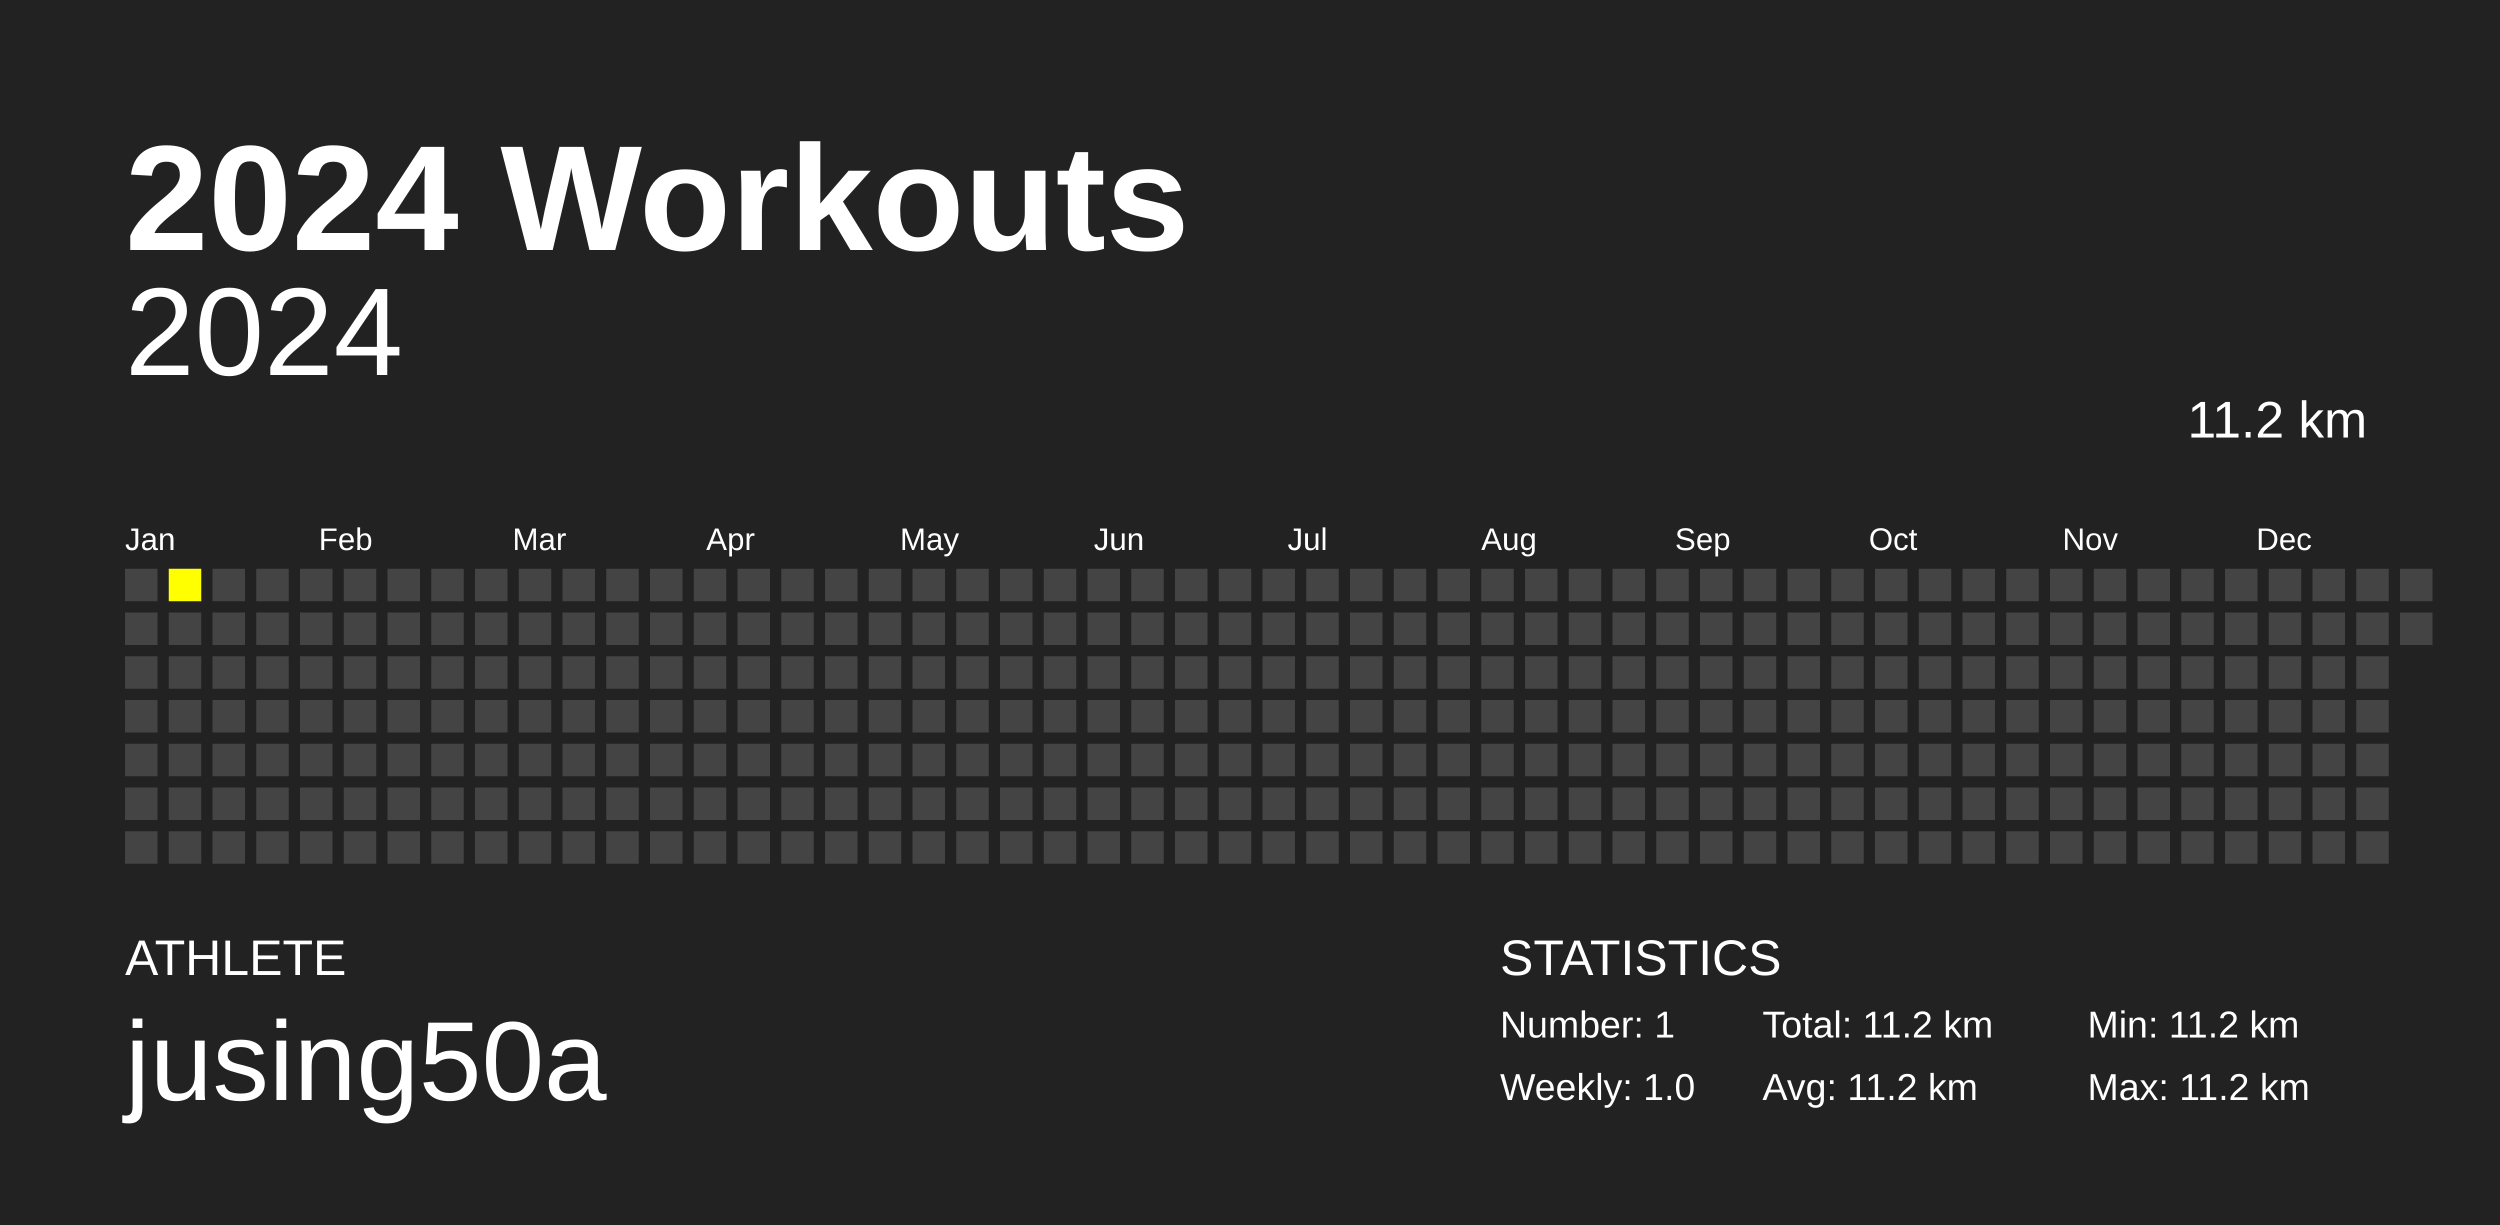
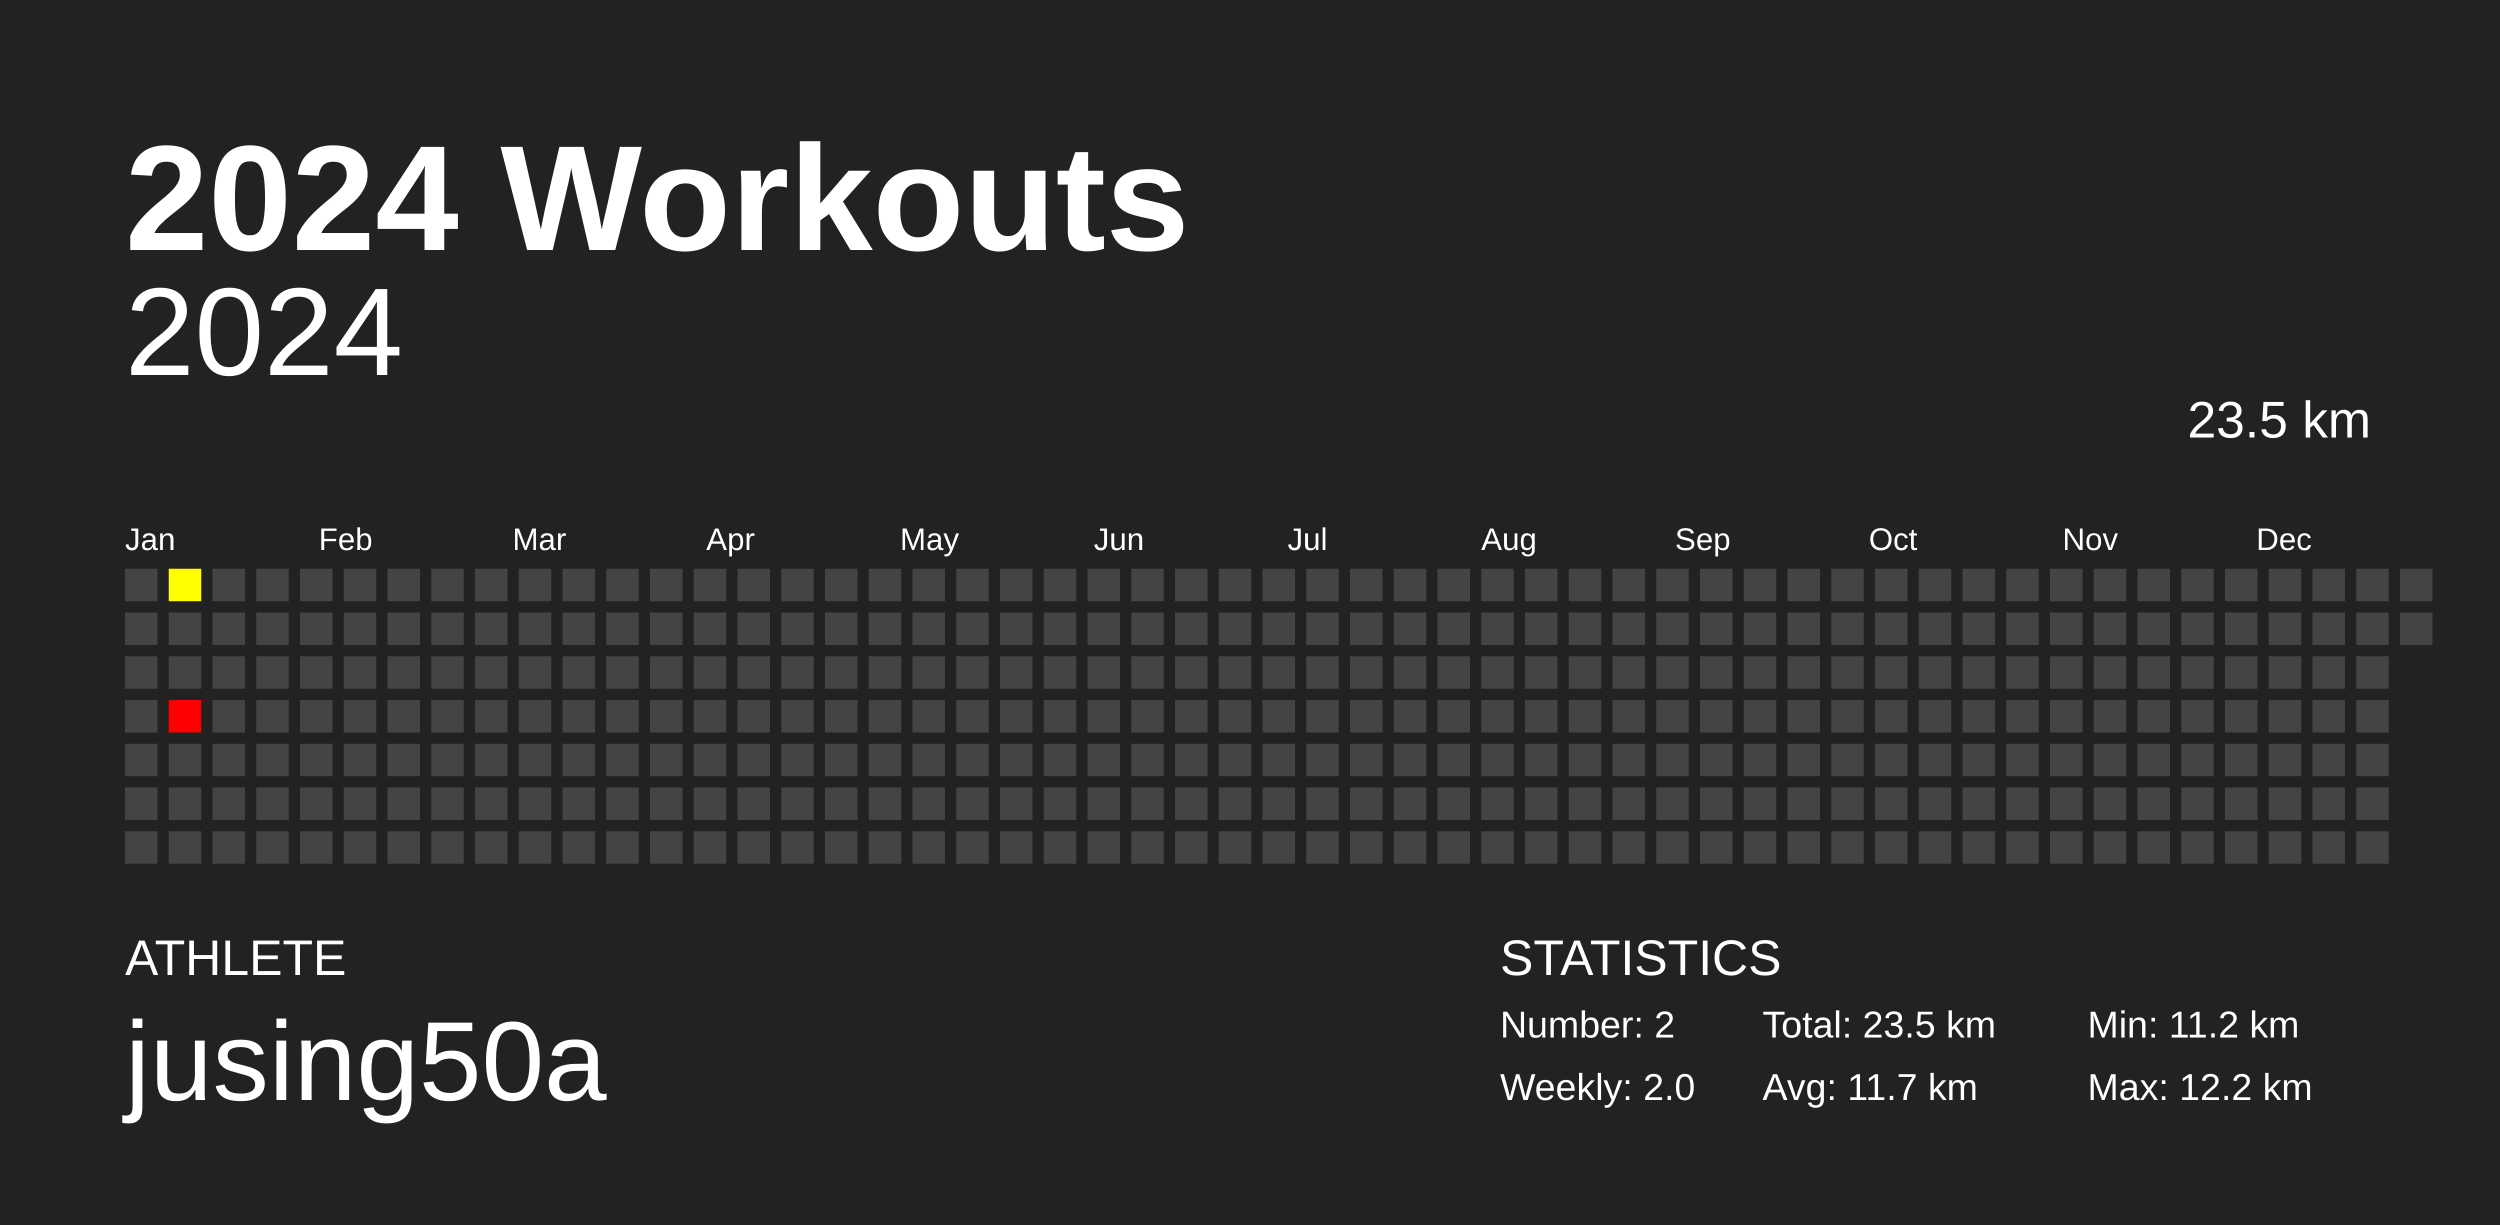
<svg xmlns="http://www.w3.org/2000/svg" baseProfile="full" height="98mm" version="1.1" viewBox="0,0,200,98" width="200mm">
  <defs />
  <rect fill="#222222" height="98" width="200" x="0" y="0" />
  <text fill="#FFFFFF" style="font-size:12px; font-family:Arial; font-weight:bold;" x="10" y="20">2024 Workouts</text>
  <text fill="#FFFFFF" style="font-size:4px; font-family:Arial" x="10" y="78">ATHLETE</text>
  <text fill="#FFFFFF" style="font-size:9px; font-family:Arial" x="10" y="88">jusing50a</text>
  <text fill="#FFFFFF" style="font-size:4px; font-family:Arial" x="120" y="78">STATISTICS</text>
-   <text fill="#FFFFFF" style="font-size:3px; font-family:Arial" x="120" y="83">Number: 1</text>
-   <text fill="#FFFFFF" style="font-size:3px; font-family:Arial" x="120" y="88">Weekly: 1.0</text>
-   <text fill="#FFFFFF" style="font-size:3px; font-family:Arial" x="141" y="83">Total: 11.2 km</text>
-   <text fill="#FFFFFF" style="font-size:3px; font-family:Arial" x="141" y="88">Avg: 11.2 km</text>
+   <text fill="#FFFFFF" style="font-size:3px; font-family:Arial" x="120" y="83">Number: 2</text>
+   <text fill="#FFFFFF" style="font-size:3px; font-family:Arial" x="120" y="88">Weekly: 2.0</text>
+   <text fill="#FFFFFF" style="font-size:3px; font-family:Arial" x="141" y="83">Total: 23.5 km</text>
+   <text fill="#FFFFFF" style="font-size:3px; font-family:Arial" x="141" y="88">Avg: 11.7 km</text>
  <text fill="#FFFFFF" style="font-size:3px; font-family:Arial" x="167" y="83">Min: 11.2 km</text>
-   <text fill="#FFFFFF" style="font-size:3px; font-family:Arial" x="167" y="88">Max: 11.2 km</text>
+   <text fill="#FFFFFF" style="font-size:3px; font-family:Arial" x="167" y="88">Max: 12.2 km</text>
  <text alignment-baseline="hanging" fill="#FFFFFF" style="font-size:10.0px; font-family:Arial;" x="10" y="30">2024</text>
-   <text alignment-baseline="hanging" fill="#FFFFFF" style="font-size:4.125px; font-family:Arial;" x="175" y="35">11.2 km</text>
+   <text alignment-baseline="hanging" fill="#FFFFFF" style="font-size:4.125px; font-family:Arial;" x="175" y="35">23.5 km</text>
  <text fill="#FFFFFF" style="font-size:2.5px; font-family:Arial" x="10.0" y="44">Jan</text>
  <text fill="#FFFFFF" style="font-size:2.5px; font-family:Arial" x="25.5" y="44">Feb</text>
  <text fill="#FFFFFF" style="font-size:2.5px; font-family:Arial" x="41.0" y="44">Mar</text>
  <text fill="#FFFFFF" style="font-size:2.5px; font-family:Arial" x="56.5" y="44">Apr</text>
  <text fill="#FFFFFF" style="font-size:2.5px; font-family:Arial" x="72.0" y="44">May</text>
  <text fill="#FFFFFF" style="font-size:2.5px; font-family:Arial" x="87.5" y="44">Jun</text>
  <text fill="#FFFFFF" style="font-size:2.5px; font-family:Arial" x="103.0" y="44">Jul</text>
  <text fill="#FFFFFF" style="font-size:2.5px; font-family:Arial" x="118.5" y="44">Aug</text>
  <text fill="#FFFFFF" style="font-size:2.5px; font-family:Arial" x="134.0" y="44">Sep</text>
  <text fill="#FFFFFF" style="font-size:2.5px; font-family:Arial" x="149.5" y="44">Oct</text>
  <text fill="#FFFFFF" style="font-size:2.5px; font-family:Arial" x="165.0" y="44">Nov</text>
  <text fill="#FFFFFF" style="font-size:2.5px; font-family:Arial" x="180.5" y="44">Dec</text>
  <rect fill="#444444" height="2.6" width="2.6" x="10.0" y="45.5" />
  <rect fill="#444444" height="2.6" width="2.6" x="10.0" y="49.0" />
  <rect fill="#444444" height="2.6" width="2.6" x="10.0" y="52.5" />
  <rect fill="#444444" height="2.6" width="2.6" x="10.0" y="56.0" />
  <rect fill="#444444" height="2.6" width="2.6" x="10.0" y="59.5" />
  <rect fill="#444444" height="2.6" width="2.6" x="10.0" y="63.0" />
  <rect fill="#444444" height="2.6" width="2.6" x="10.0" y="66.5" />
-   <rect fill="yellow" height="2.6" width="2.6" x="13.5" y="45.5" />
+   <rect fill="#ffff00" height="2.6" width="2.6" x="13.5" y="45.5" />
  <rect fill="#444444" height="2.6" width="2.6" x="13.5" y="49.0" />
  <rect fill="#444444" height="2.6" width="2.6" x="13.5" y="52.5" />
-   <rect fill="#444444" height="2.6" width="2.6" x="13.5" y="56.0" />
+   <rect fill="#ff0000" height="2.6" width="2.6" x="13.5" y="56.0" />
  <rect fill="#444444" height="2.6" width="2.6" x="13.5" y="59.5" />
  <rect fill="#444444" height="2.6" width="2.6" x="13.5" y="63.0" />
  <rect fill="#444444" height="2.6" width="2.6" x="13.5" y="66.5" />
  <rect fill="#444444" height="2.6" width="2.6" x="17.0" y="45.5" />
  <rect fill="#444444" height="2.6" width="2.6" x="17.0" y="49.0" />
  <rect fill="#444444" height="2.6" width="2.6" x="17.0" y="52.5" />
  <rect fill="#444444" height="2.6" width="2.6" x="17.0" y="56.0" />
  <rect fill="#444444" height="2.6" width="2.6" x="17.0" y="59.5" />
  <rect fill="#444444" height="2.6" width="2.6" x="17.0" y="63.0" />
  <rect fill="#444444" height="2.6" width="2.6" x="17.0" y="66.5" />
  <rect fill="#444444" height="2.6" width="2.6" x="20.5" y="45.5" />
  <rect fill="#444444" height="2.6" width="2.6" x="20.5" y="49.0" />
  <rect fill="#444444" height="2.6" width="2.6" x="20.5" y="52.5" />
  <rect fill="#444444" height="2.6" width="2.6" x="20.5" y="56.0" />
  <rect fill="#444444" height="2.6" width="2.6" x="20.5" y="59.5" />
  <rect fill="#444444" height="2.6" width="2.6" x="20.5" y="63.0" />
  <rect fill="#444444" height="2.6" width="2.6" x="20.5" y="66.5" />
  <rect fill="#444444" height="2.6" width="2.6" x="24.0" y="45.5" />
  <rect fill="#444444" height="2.6" width="2.6" x="24.0" y="49.0" />
  <rect fill="#444444" height="2.6" width="2.6" x="24.0" y="52.5" />
  <rect fill="#444444" height="2.6" width="2.6" x="24.0" y="56.0" />
  <rect fill="#444444" height="2.6" width="2.6" x="24.0" y="59.5" />
  <rect fill="#444444" height="2.6" width="2.6" x="24.0" y="63.0" />
  <rect fill="#444444" height="2.6" width="2.6" x="24.0" y="66.5" />
  <rect fill="#444444" height="2.6" width="2.6" x="27.5" y="45.5" />
  <rect fill="#444444" height="2.6" width="2.6" x="27.5" y="49.0" />
  <rect fill="#444444" height="2.6" width="2.6" x="27.5" y="52.5" />
  <rect fill="#444444" height="2.6" width="2.6" x="27.5" y="56.0" />
  <rect fill="#444444" height="2.6" width="2.6" x="27.5" y="59.5" />
  <rect fill="#444444" height="2.6" width="2.6" x="27.5" y="63.0" />
  <rect fill="#444444" height="2.6" width="2.6" x="27.5" y="66.5" />
  <rect fill="#444444" height="2.6" width="2.6" x="31.0" y="45.5" />
  <rect fill="#444444" height="2.6" width="2.6" x="31.0" y="49.0" />
  <rect fill="#444444" height="2.6" width="2.6" x="31.0" y="52.5" />
  <rect fill="#444444" height="2.6" width="2.6" x="31.0" y="56.0" />
  <rect fill="#444444" height="2.6" width="2.6" x="31.0" y="59.5" />
  <rect fill="#444444" height="2.6" width="2.6" x="31.0" y="63.0" />
  <rect fill="#444444" height="2.6" width="2.6" x="31.0" y="66.5" />
  <rect fill="#444444" height="2.6" width="2.6" x="34.5" y="45.5" />
  <rect fill="#444444" height="2.6" width="2.6" x="34.5" y="49.0" />
  <rect fill="#444444" height="2.6" width="2.6" x="34.5" y="52.5" />
  <rect fill="#444444" height="2.6" width="2.6" x="34.5" y="56.0" />
  <rect fill="#444444" height="2.6" width="2.6" x="34.5" y="59.5" />
  <rect fill="#444444" height="2.6" width="2.6" x="34.5" y="63.0" />
  <rect fill="#444444" height="2.6" width="2.6" x="34.5" y="66.5" />
  <rect fill="#444444" height="2.6" width="2.6" x="38.0" y="45.5" />
  <rect fill="#444444" height="2.6" width="2.6" x="38.0" y="49.0" />
  <rect fill="#444444" height="2.6" width="2.6" x="38.0" y="52.5" />
  <rect fill="#444444" height="2.6" width="2.6" x="38.0" y="56.0" />
  <rect fill="#444444" height="2.6" width="2.6" x="38.0" y="59.5" />
  <rect fill="#444444" height="2.6" width="2.6" x="38.0" y="63.0" />
  <rect fill="#444444" height="2.6" width="2.6" x="38.0" y="66.5" />
  <rect fill="#444444" height="2.6" width="2.6" x="41.5" y="45.5" />
  <rect fill="#444444" height="2.6" width="2.6" x="41.5" y="49.0" />
  <rect fill="#444444" height="2.6" width="2.6" x="41.5" y="52.5" />
  <rect fill="#444444" height="2.6" width="2.6" x="41.5" y="56.0" />
  <rect fill="#444444" height="2.6" width="2.6" x="41.5" y="59.5" />
  <rect fill="#444444" height="2.6" width="2.6" x="41.5" y="63.0" />
  <rect fill="#444444" height="2.6" width="2.6" x="41.5" y="66.5" />
  <rect fill="#444444" height="2.6" width="2.6" x="45.0" y="45.5" />
  <rect fill="#444444" height="2.6" width="2.6" x="45.0" y="49.0" />
  <rect fill="#444444" height="2.6" width="2.6" x="45.0" y="52.5" />
  <rect fill="#444444" height="2.6" width="2.6" x="45.0" y="56.0" />
  <rect fill="#444444" height="2.6" width="2.6" x="45.0" y="59.5" />
  <rect fill="#444444" height="2.6" width="2.6" x="45.0" y="63.0" />
  <rect fill="#444444" height="2.6" width="2.6" x="45.0" y="66.5" />
  <rect fill="#444444" height="2.6" width="2.6" x="48.5" y="45.5" />
  <rect fill="#444444" height="2.6" width="2.6" x="48.5" y="49.0" />
  <rect fill="#444444" height="2.6" width="2.6" x="48.5" y="52.5" />
  <rect fill="#444444" height="2.6" width="2.6" x="48.5" y="56.0" />
  <rect fill="#444444" height="2.6" width="2.6" x="48.5" y="59.5" />
  <rect fill="#444444" height="2.6" width="2.6" x="48.5" y="63.0" />
  <rect fill="#444444" height="2.6" width="2.6" x="48.5" y="66.5" />
  <rect fill="#444444" height="2.6" width="2.6" x="52.0" y="45.5" />
  <rect fill="#444444" height="2.6" width="2.6" x="52.0" y="49.0" />
  <rect fill="#444444" height="2.6" width="2.6" x="52.0" y="52.5" />
  <rect fill="#444444" height="2.6" width="2.6" x="52.0" y="56.0" />
  <rect fill="#444444" height="2.6" width="2.6" x="52.0" y="59.5" />
  <rect fill="#444444" height="2.6" width="2.6" x="52.0" y="63.0" />
  <rect fill="#444444" height="2.6" width="2.6" x="52.0" y="66.5" />
  <rect fill="#444444" height="2.6" width="2.6" x="55.5" y="45.5" />
  <rect fill="#444444" height="2.6" width="2.6" x="55.5" y="49.0" />
  <rect fill="#444444" height="2.6" width="2.6" x="55.5" y="52.5" />
  <rect fill="#444444" height="2.6" width="2.6" x="55.5" y="56.0" />
  <rect fill="#444444" height="2.6" width="2.6" x="55.5" y="59.5" />
  <rect fill="#444444" height="2.6" width="2.6" x="55.5" y="63.0" />
  <rect fill="#444444" height="2.6" width="2.6" x="55.5" y="66.5" />
  <rect fill="#444444" height="2.6" width="2.6" x="59.0" y="45.5" />
  <rect fill="#444444" height="2.6" width="2.6" x="59.0" y="49.0" />
  <rect fill="#444444" height="2.6" width="2.6" x="59.0" y="52.5" />
  <rect fill="#444444" height="2.6" width="2.6" x="59.0" y="56.0" />
  <rect fill="#444444" height="2.6" width="2.6" x="59.0" y="59.5" />
  <rect fill="#444444" height="2.6" width="2.6" x="59.0" y="63.0" />
  <rect fill="#444444" height="2.6" width="2.6" x="59.0" y="66.5" />
  <rect fill="#444444" height="2.6" width="2.6" x="62.5" y="45.5" />
  <rect fill="#444444" height="2.6" width="2.6" x="62.5" y="49.0" />
  <rect fill="#444444" height="2.6" width="2.6" x="62.5" y="52.5" />
  <rect fill="#444444" height="2.6" width="2.6" x="62.5" y="56.0" />
  <rect fill="#444444" height="2.6" width="2.6" x="62.5" y="59.5" />
  <rect fill="#444444" height="2.6" width="2.6" x="62.5" y="63.0" />
  <rect fill="#444444" height="2.6" width="2.6" x="62.5" y="66.5" />
  <rect fill="#444444" height="2.6" width="2.6" x="66.0" y="45.5" />
  <rect fill="#444444" height="2.6" width="2.6" x="66.0" y="49.0" />
  <rect fill="#444444" height="2.6" width="2.6" x="66.0" y="52.5" />
  <rect fill="#444444" height="2.6" width="2.6" x="66.0" y="56.0" />
  <rect fill="#444444" height="2.6" width="2.6" x="66.0" y="59.5" />
  <rect fill="#444444" height="2.6" width="2.6" x="66.0" y="63.0" />
  <rect fill="#444444" height="2.6" width="2.6" x="66.0" y="66.5" />
  <rect fill="#444444" height="2.6" width="2.6" x="69.5" y="45.5" />
  <rect fill="#444444" height="2.6" width="2.6" x="69.5" y="49.0" />
  <rect fill="#444444" height="2.6" width="2.6" x="69.5" y="52.5" />
  <rect fill="#444444" height="2.6" width="2.6" x="69.5" y="56.0" />
  <rect fill="#444444" height="2.6" width="2.6" x="69.5" y="59.5" />
  <rect fill="#444444" height="2.6" width="2.6" x="69.5" y="63.0" />
  <rect fill="#444444" height="2.6" width="2.6" x="69.5" y="66.5" />
  <rect fill="#444444" height="2.6" width="2.6" x="73.0" y="45.5" />
  <rect fill="#444444" height="2.6" width="2.6" x="73.0" y="49.0" />
  <rect fill="#444444" height="2.6" width="2.6" x="73.0" y="52.5" />
  <rect fill="#444444" height="2.6" width="2.6" x="73.0" y="56.0" />
  <rect fill="#444444" height="2.6" width="2.6" x="73.0" y="59.5" />
  <rect fill="#444444" height="2.6" width="2.6" x="73.0" y="63.0" />
  <rect fill="#444444" height="2.6" width="2.6" x="73.0" y="66.5" />
  <rect fill="#444444" height="2.6" width="2.6" x="76.5" y="45.5" />
  <rect fill="#444444" height="2.6" width="2.6" x="76.5" y="49.0" />
  <rect fill="#444444" height="2.6" width="2.6" x="76.5" y="52.5" />
  <rect fill="#444444" height="2.6" width="2.6" x="76.5" y="56.0" />
  <rect fill="#444444" height="2.6" width="2.6" x="76.5" y="59.5" />
  <rect fill="#444444" height="2.6" width="2.6" x="76.5" y="63.0" />
  <rect fill="#444444" height="2.6" width="2.6" x="76.5" y="66.5" />
  <rect fill="#444444" height="2.6" width="2.6" x="80.0" y="45.5" />
  <rect fill="#444444" height="2.6" width="2.6" x="80.0" y="49.0" />
  <rect fill="#444444" height="2.6" width="2.6" x="80.0" y="52.5" />
  <rect fill="#444444" height="2.6" width="2.6" x="80.0" y="56.0" />
  <rect fill="#444444" height="2.6" width="2.6" x="80.0" y="59.5" />
  <rect fill="#444444" height="2.6" width="2.6" x="80.0" y="63.0" />
  <rect fill="#444444" height="2.6" width="2.6" x="80.0" y="66.5" />
  <rect fill="#444444" height="2.6" width="2.6" x="83.5" y="45.5" />
  <rect fill="#444444" height="2.6" width="2.6" x="83.5" y="49.0" />
  <rect fill="#444444" height="2.6" width="2.6" x="83.5" y="52.5" />
  <rect fill="#444444" height="2.6" width="2.6" x="83.5" y="56.0" />
  <rect fill="#444444" height="2.6" width="2.6" x="83.5" y="59.5" />
  <rect fill="#444444" height="2.6" width="2.6" x="83.5" y="63.0" />
  <rect fill="#444444" height="2.6" width="2.6" x="83.5" y="66.5" />
  <rect fill="#444444" height="2.6" width="2.6" x="87.0" y="45.5" />
  <rect fill="#444444" height="2.6" width="2.6" x="87.0" y="49.0" />
  <rect fill="#444444" height="2.6" width="2.6" x="87.0" y="52.5" />
  <rect fill="#444444" height="2.6" width="2.6" x="87.0" y="56.0" />
  <rect fill="#444444" height="2.6" width="2.6" x="87.0" y="59.5" />
  <rect fill="#444444" height="2.6" width="2.6" x="87.0" y="63.0" />
  <rect fill="#444444" height="2.6" width="2.6" x="87.0" y="66.5" />
  <rect fill="#444444" height="2.6" width="2.6" x="90.5" y="45.5" />
  <rect fill="#444444" height="2.6" width="2.6" x="90.5" y="49.0" />
  <rect fill="#444444" height="2.6" width="2.6" x="90.5" y="52.5" />
  <rect fill="#444444" height="2.6" width="2.6" x="90.5" y="56.0" />
  <rect fill="#444444" height="2.6" width="2.6" x="90.5" y="59.5" />
  <rect fill="#444444" height="2.6" width="2.6" x="90.5" y="63.0" />
  <rect fill="#444444" height="2.6" width="2.6" x="90.5" y="66.5" />
  <rect fill="#444444" height="2.6" width="2.6" x="94.0" y="45.5" />
  <rect fill="#444444" height="2.6" width="2.6" x="94.0" y="49.0" />
  <rect fill="#444444" height="2.6" width="2.6" x="94.0" y="52.5" />
  <rect fill="#444444" height="2.6" width="2.6" x="94.0" y="56.0" />
  <rect fill="#444444" height="2.6" width="2.6" x="94.0" y="59.5" />
  <rect fill="#444444" height="2.6" width="2.6" x="94.0" y="63.0" />
  <rect fill="#444444" height="2.6" width="2.6" x="94.0" y="66.5" />
  <rect fill="#444444" height="2.6" width="2.6" x="97.5" y="45.5" />
  <rect fill="#444444" height="2.6" width="2.6" x="97.5" y="49.0" />
  <rect fill="#444444" height="2.6" width="2.6" x="97.5" y="52.5" />
  <rect fill="#444444" height="2.6" width="2.6" x="97.5" y="56.0" />
  <rect fill="#444444" height="2.6" width="2.6" x="97.5" y="59.5" />
  <rect fill="#444444" height="2.6" width="2.6" x="97.5" y="63.0" />
  <rect fill="#444444" height="2.6" width="2.6" x="97.5" y="66.5" />
  <rect fill="#444444" height="2.6" width="2.6" x="101.0" y="45.5" />
  <rect fill="#444444" height="2.6" width="2.6" x="101.0" y="49.0" />
  <rect fill="#444444" height="2.6" width="2.6" x="101.0" y="52.5" />
  <rect fill="#444444" height="2.6" width="2.6" x="101.0" y="56.0" />
  <rect fill="#444444" height="2.6" width="2.6" x="101.0" y="59.5" />
  <rect fill="#444444" height="2.6" width="2.6" x="101.0" y="63.0" />
  <rect fill="#444444" height="2.6" width="2.6" x="101.0" y="66.5" />
  <rect fill="#444444" height="2.6" width="2.6" x="104.5" y="45.5" />
  <rect fill="#444444" height="2.6" width="2.6" x="104.5" y="49.0" />
  <rect fill="#444444" height="2.6" width="2.6" x="104.5" y="52.5" />
  <rect fill="#444444" height="2.6" width="2.6" x="104.5" y="56.0" />
  <rect fill="#444444" height="2.6" width="2.6" x="104.5" y="59.5" />
  <rect fill="#444444" height="2.6" width="2.6" x="104.5" y="63.0" />
  <rect fill="#444444" height="2.6" width="2.6" x="104.5" y="66.5" />
  <rect fill="#444444" height="2.6" width="2.6" x="108.0" y="45.5" />
  <rect fill="#444444" height="2.6" width="2.6" x="108.0" y="49.0" />
  <rect fill="#444444" height="2.6" width="2.6" x="108.0" y="52.5" />
  <rect fill="#444444" height="2.6" width="2.6" x="108.0" y="56.0" />
  <rect fill="#444444" height="2.6" width="2.6" x="108.0" y="59.5" />
  <rect fill="#444444" height="2.6" width="2.6" x="108.0" y="63.0" />
  <rect fill="#444444" height="2.6" width="2.6" x="108.0" y="66.5" />
  <rect fill="#444444" height="2.6" width="2.6" x="111.5" y="45.5" />
  <rect fill="#444444" height="2.6" width="2.6" x="111.5" y="49.0" />
  <rect fill="#444444" height="2.6" width="2.6" x="111.5" y="52.5" />
  <rect fill="#444444" height="2.6" width="2.6" x="111.5" y="56.0" />
  <rect fill="#444444" height="2.6" width="2.6" x="111.5" y="59.5" />
  <rect fill="#444444" height="2.6" width="2.6" x="111.5" y="63.0" />
  <rect fill="#444444" height="2.6" width="2.6" x="111.5" y="66.5" />
  <rect fill="#444444" height="2.6" width="2.6" x="115.0" y="45.5" />
  <rect fill="#444444" height="2.6" width="2.6" x="115.0" y="49.0" />
  <rect fill="#444444" height="2.6" width="2.6" x="115.0" y="52.5" />
  <rect fill="#444444" height="2.6" width="2.6" x="115.0" y="56.0" />
  <rect fill="#444444" height="2.6" width="2.6" x="115.0" y="59.5" />
  <rect fill="#444444" height="2.6" width="2.6" x="115.0" y="63.0" />
  <rect fill="#444444" height="2.6" width="2.6" x="115.0" y="66.5" />
  <rect fill="#444444" height="2.6" width="2.6" x="118.5" y="45.5" />
  <rect fill="#444444" height="2.6" width="2.6" x="118.5" y="49.0" />
  <rect fill="#444444" height="2.6" width="2.6" x="118.5" y="52.5" />
  <rect fill="#444444" height="2.6" width="2.6" x="118.5" y="56.0" />
  <rect fill="#444444" height="2.6" width="2.6" x="118.5" y="59.5" />
  <rect fill="#444444" height="2.6" width="2.6" x="118.5" y="63.0" />
  <rect fill="#444444" height="2.6" width="2.6" x="118.5" y="66.5" />
  <rect fill="#444444" height="2.6" width="2.6" x="122.0" y="45.5" />
  <rect fill="#444444" height="2.6" width="2.6" x="122.0" y="49.0" />
  <rect fill="#444444" height="2.6" width="2.6" x="122.0" y="52.5" />
  <rect fill="#444444" height="2.6" width="2.6" x="122.0" y="56.0" />
  <rect fill="#444444" height="2.6" width="2.6" x="122.0" y="59.5" />
  <rect fill="#444444" height="2.6" width="2.6" x="122.0" y="63.0" />
  <rect fill="#444444" height="2.6" width="2.6" x="122.0" y="66.5" />
  <rect fill="#444444" height="2.6" width="2.6" x="125.5" y="45.5" />
  <rect fill="#444444" height="2.6" width="2.6" x="125.5" y="49.0" />
  <rect fill="#444444" height="2.6" width="2.6" x="125.5" y="52.5" />
  <rect fill="#444444" height="2.6" width="2.6" x="125.5" y="56.0" />
  <rect fill="#444444" height="2.6" width="2.6" x="125.5" y="59.5" />
  <rect fill="#444444" height="2.6" width="2.6" x="125.5" y="63.0" />
  <rect fill="#444444" height="2.6" width="2.6" x="125.5" y="66.5" />
  <rect fill="#444444" height="2.6" width="2.6" x="129.0" y="45.5" />
  <rect fill="#444444" height="2.6" width="2.6" x="129.0" y="49.0" />
  <rect fill="#444444" height="2.6" width="2.6" x="129.0" y="52.5" />
  <rect fill="#444444" height="2.6" width="2.6" x="129.0" y="56.0" />
  <rect fill="#444444" height="2.6" width="2.6" x="129.0" y="59.5" />
  <rect fill="#444444" height="2.6" width="2.6" x="129.0" y="63.0" />
  <rect fill="#444444" height="2.6" width="2.6" x="129.0" y="66.5" />
  <rect fill="#444444" height="2.6" width="2.6" x="132.5" y="45.5" />
  <rect fill="#444444" height="2.6" width="2.6" x="132.5" y="49.0" />
  <rect fill="#444444" height="2.6" width="2.6" x="132.5" y="52.5" />
  <rect fill="#444444" height="2.6" width="2.6" x="132.5" y="56.0" />
  <rect fill="#444444" height="2.6" width="2.6" x="132.5" y="59.5" />
  <rect fill="#444444" height="2.6" width="2.6" x="132.5" y="63.0" />
  <rect fill="#444444" height="2.6" width="2.6" x="132.5" y="66.5" />
  <rect fill="#444444" height="2.6" width="2.6" x="136.0" y="45.5" />
  <rect fill="#444444" height="2.6" width="2.6" x="136.0" y="49.0" />
  <rect fill="#444444" height="2.6" width="2.6" x="136.0" y="52.5" />
  <rect fill="#444444" height="2.6" width="2.6" x="136.0" y="56.0" />
  <rect fill="#444444" height="2.6" width="2.6" x="136.0" y="59.5" />
  <rect fill="#444444" height="2.6" width="2.6" x="136.0" y="63.0" />
  <rect fill="#444444" height="2.6" width="2.6" x="136.0" y="66.5" />
  <rect fill="#444444" height="2.6" width="2.6" x="139.5" y="45.5" />
  <rect fill="#444444" height="2.6" width="2.6" x="139.5" y="49.0" />
  <rect fill="#444444" height="2.6" width="2.6" x="139.5" y="52.5" />
  <rect fill="#444444" height="2.6" width="2.6" x="139.5" y="56.0" />
  <rect fill="#444444" height="2.6" width="2.6" x="139.5" y="59.5" />
  <rect fill="#444444" height="2.6" width="2.6" x="139.5" y="63.0" />
  <rect fill="#444444" height="2.6" width="2.6" x="139.5" y="66.5" />
  <rect fill="#444444" height="2.6" width="2.6" x="143.0" y="45.5" />
  <rect fill="#444444" height="2.6" width="2.6" x="143.0" y="49.0" />
  <rect fill="#444444" height="2.6" width="2.6" x="143.0" y="52.5" />
  <rect fill="#444444" height="2.6" width="2.6" x="143.0" y="56.0" />
  <rect fill="#444444" height="2.6" width="2.6" x="143.0" y="59.5" />
  <rect fill="#444444" height="2.6" width="2.6" x="143.0" y="63.0" />
  <rect fill="#444444" height="2.6" width="2.6" x="143.0" y="66.5" />
  <rect fill="#444444" height="2.6" width="2.6" x="146.5" y="45.5" />
  <rect fill="#444444" height="2.6" width="2.6" x="146.5" y="49.0" />
  <rect fill="#444444" height="2.6" width="2.6" x="146.5" y="52.5" />
  <rect fill="#444444" height="2.6" width="2.6" x="146.5" y="56.0" />
  <rect fill="#444444" height="2.6" width="2.6" x="146.5" y="59.5" />
  <rect fill="#444444" height="2.6" width="2.6" x="146.5" y="63.0" />
  <rect fill="#444444" height="2.6" width="2.6" x="146.5" y="66.5" />
  <rect fill="#444444" height="2.6" width="2.6" x="150.0" y="45.5" />
  <rect fill="#444444" height="2.6" width="2.6" x="150.0" y="49.0" />
  <rect fill="#444444" height="2.6" width="2.6" x="150.0" y="52.5" />
  <rect fill="#444444" height="2.6" width="2.6" x="150.0" y="56.0" />
  <rect fill="#444444" height="2.6" width="2.6" x="150.0" y="59.5" />
  <rect fill="#444444" height="2.6" width="2.6" x="150.0" y="63.0" />
  <rect fill="#444444" height="2.6" width="2.6" x="150.0" y="66.5" />
  <rect fill="#444444" height="2.6" width="2.6" x="153.5" y="45.5" />
  <rect fill="#444444" height="2.6" width="2.6" x="153.5" y="49.0" />
  <rect fill="#444444" height="2.6" width="2.6" x="153.5" y="52.5" />
  <rect fill="#444444" height="2.6" width="2.6" x="153.5" y="56.0" />
  <rect fill="#444444" height="2.6" width="2.6" x="153.5" y="59.5" />
  <rect fill="#444444" height="2.6" width="2.6" x="153.5" y="63.0" />
  <rect fill="#444444" height="2.6" width="2.6" x="153.5" y="66.5" />
  <rect fill="#444444" height="2.6" width="2.6" x="157.0" y="45.5" />
  <rect fill="#444444" height="2.6" width="2.6" x="157.0" y="49.0" />
  <rect fill="#444444" height="2.6" width="2.6" x="157.0" y="52.5" />
  <rect fill="#444444" height="2.6" width="2.6" x="157.0" y="56.0" />
  <rect fill="#444444" height="2.6" width="2.6" x="157.0" y="59.5" />
  <rect fill="#444444" height="2.6" width="2.6" x="157.0" y="63.0" />
  <rect fill="#444444" height="2.6" width="2.6" x="157.0" y="66.5" />
  <rect fill="#444444" height="2.6" width="2.6" x="160.5" y="45.5" />
  <rect fill="#444444" height="2.6" width="2.6" x="160.5" y="49.0" />
  <rect fill="#444444" height="2.6" width="2.6" x="160.5" y="52.5" />
  <rect fill="#444444" height="2.6" width="2.6" x="160.5" y="56.0" />
  <rect fill="#444444" height="2.6" width="2.6" x="160.5" y="59.5" />
  <rect fill="#444444" height="2.6" width="2.6" x="160.5" y="63.0" />
  <rect fill="#444444" height="2.6" width="2.6" x="160.5" y="66.5" />
  <rect fill="#444444" height="2.6" width="2.6" x="164.0" y="45.5" />
  <rect fill="#444444" height="2.6" width="2.6" x="164.0" y="49.0" />
  <rect fill="#444444" height="2.6" width="2.6" x="164.0" y="52.5" />
  <rect fill="#444444" height="2.6" width="2.6" x="164.0" y="56.0" />
  <rect fill="#444444" height="2.6" width="2.6" x="164.0" y="59.5" />
  <rect fill="#444444" height="2.6" width="2.6" x="164.0" y="63.0" />
  <rect fill="#444444" height="2.6" width="2.6" x="164.0" y="66.5" />
  <rect fill="#444444" height="2.6" width="2.6" x="167.5" y="45.5" />
  <rect fill="#444444" height="2.6" width="2.6" x="167.5" y="49.0" />
  <rect fill="#444444" height="2.6" width="2.6" x="167.5" y="52.5" />
  <rect fill="#444444" height="2.6" width="2.6" x="167.5" y="56.0" />
  <rect fill="#444444" height="2.6" width="2.6" x="167.5" y="59.5" />
  <rect fill="#444444" height="2.6" width="2.6" x="167.5" y="63.0" />
  <rect fill="#444444" height="2.6" width="2.6" x="167.5" y="66.5" />
  <rect fill="#444444" height="2.6" width="2.6" x="171.0" y="45.5" />
  <rect fill="#444444" height="2.6" width="2.6" x="171.0" y="49.0" />
  <rect fill="#444444" height="2.6" width="2.6" x="171.0" y="52.5" />
  <rect fill="#444444" height="2.6" width="2.6" x="171.0" y="56.0" />
  <rect fill="#444444" height="2.6" width="2.6" x="171.0" y="59.5" />
  <rect fill="#444444" height="2.6" width="2.6" x="171.0" y="63.0" />
  <rect fill="#444444" height="2.6" width="2.6" x="171.0" y="66.5" />
  <rect fill="#444444" height="2.6" width="2.6" x="174.5" y="45.5" />
  <rect fill="#444444" height="2.6" width="2.6" x="174.5" y="49.0" />
  <rect fill="#444444" height="2.6" width="2.6" x="174.5" y="52.5" />
  <rect fill="#444444" height="2.6" width="2.6" x="174.5" y="56.0" />
  <rect fill="#444444" height="2.6" width="2.6" x="174.5" y="59.5" />
  <rect fill="#444444" height="2.6" width="2.6" x="174.5" y="63.0" />
  <rect fill="#444444" height="2.6" width="2.6" x="174.5" y="66.5" />
  <rect fill="#444444" height="2.6" width="2.6" x="178.0" y="45.5" />
  <rect fill="#444444" height="2.6" width="2.6" x="178.0" y="49.0" />
  <rect fill="#444444" height="2.6" width="2.6" x="178.0" y="52.5" />
  <rect fill="#444444" height="2.6" width="2.6" x="178.0" y="56.0" />
  <rect fill="#444444" height="2.6" width="2.6" x="178.0" y="59.5" />
  <rect fill="#444444" height="2.6" width="2.6" x="178.0" y="63.0" />
  <rect fill="#444444" height="2.6" width="2.6" x="178.0" y="66.5" />
  <rect fill="#444444" height="2.6" width="2.6" x="181.5" y="45.5" />
  <rect fill="#444444" height="2.6" width="2.6" x="181.5" y="49.0" />
  <rect fill="#444444" height="2.6" width="2.6" x="181.5" y="52.5" />
  <rect fill="#444444" height="2.6" width="2.6" x="181.5" y="56.0" />
  <rect fill="#444444" height="2.6" width="2.6" x="181.5" y="59.5" />
  <rect fill="#444444" height="2.6" width="2.6" x="181.5" y="63.0" />
  <rect fill="#444444" height="2.6" width="2.6" x="181.5" y="66.5" />
  <rect fill="#444444" height="2.6" width="2.6" x="185.0" y="45.5" />
  <rect fill="#444444" height="2.6" width="2.6" x="185.0" y="49.0" />
  <rect fill="#444444" height="2.6" width="2.6" x="185.0" y="52.5" />
  <rect fill="#444444" height="2.6" width="2.6" x="185.0" y="56.0" />
  <rect fill="#444444" height="2.6" width="2.6" x="185.0" y="59.5" />
  <rect fill="#444444" height="2.6" width="2.6" x="185.0" y="63.0" />
  <rect fill="#444444" height="2.6" width="2.6" x="185.0" y="66.5" />
  <rect fill="#444444" height="2.6" width="2.6" x="188.5" y="45.5" />
  <rect fill="#444444" height="2.6" width="2.6" x="188.5" y="49.0" />
  <rect fill="#444444" height="2.6" width="2.6" x="188.5" y="52.5" />
  <rect fill="#444444" height="2.6" width="2.6" x="188.5" y="56.0" />
  <rect fill="#444444" height="2.6" width="2.6" x="188.5" y="59.5" />
  <rect fill="#444444" height="2.6" width="2.6" x="188.5" y="63.0" />
  <rect fill="#444444" height="2.6" width="2.6" x="188.5" y="66.5" />
  <rect fill="#444444" height="2.6" width="2.6" x="192.0" y="45.5" />
  <rect fill="#444444" height="2.6" width="2.6" x="192.0" y="49.0" />
</svg>
